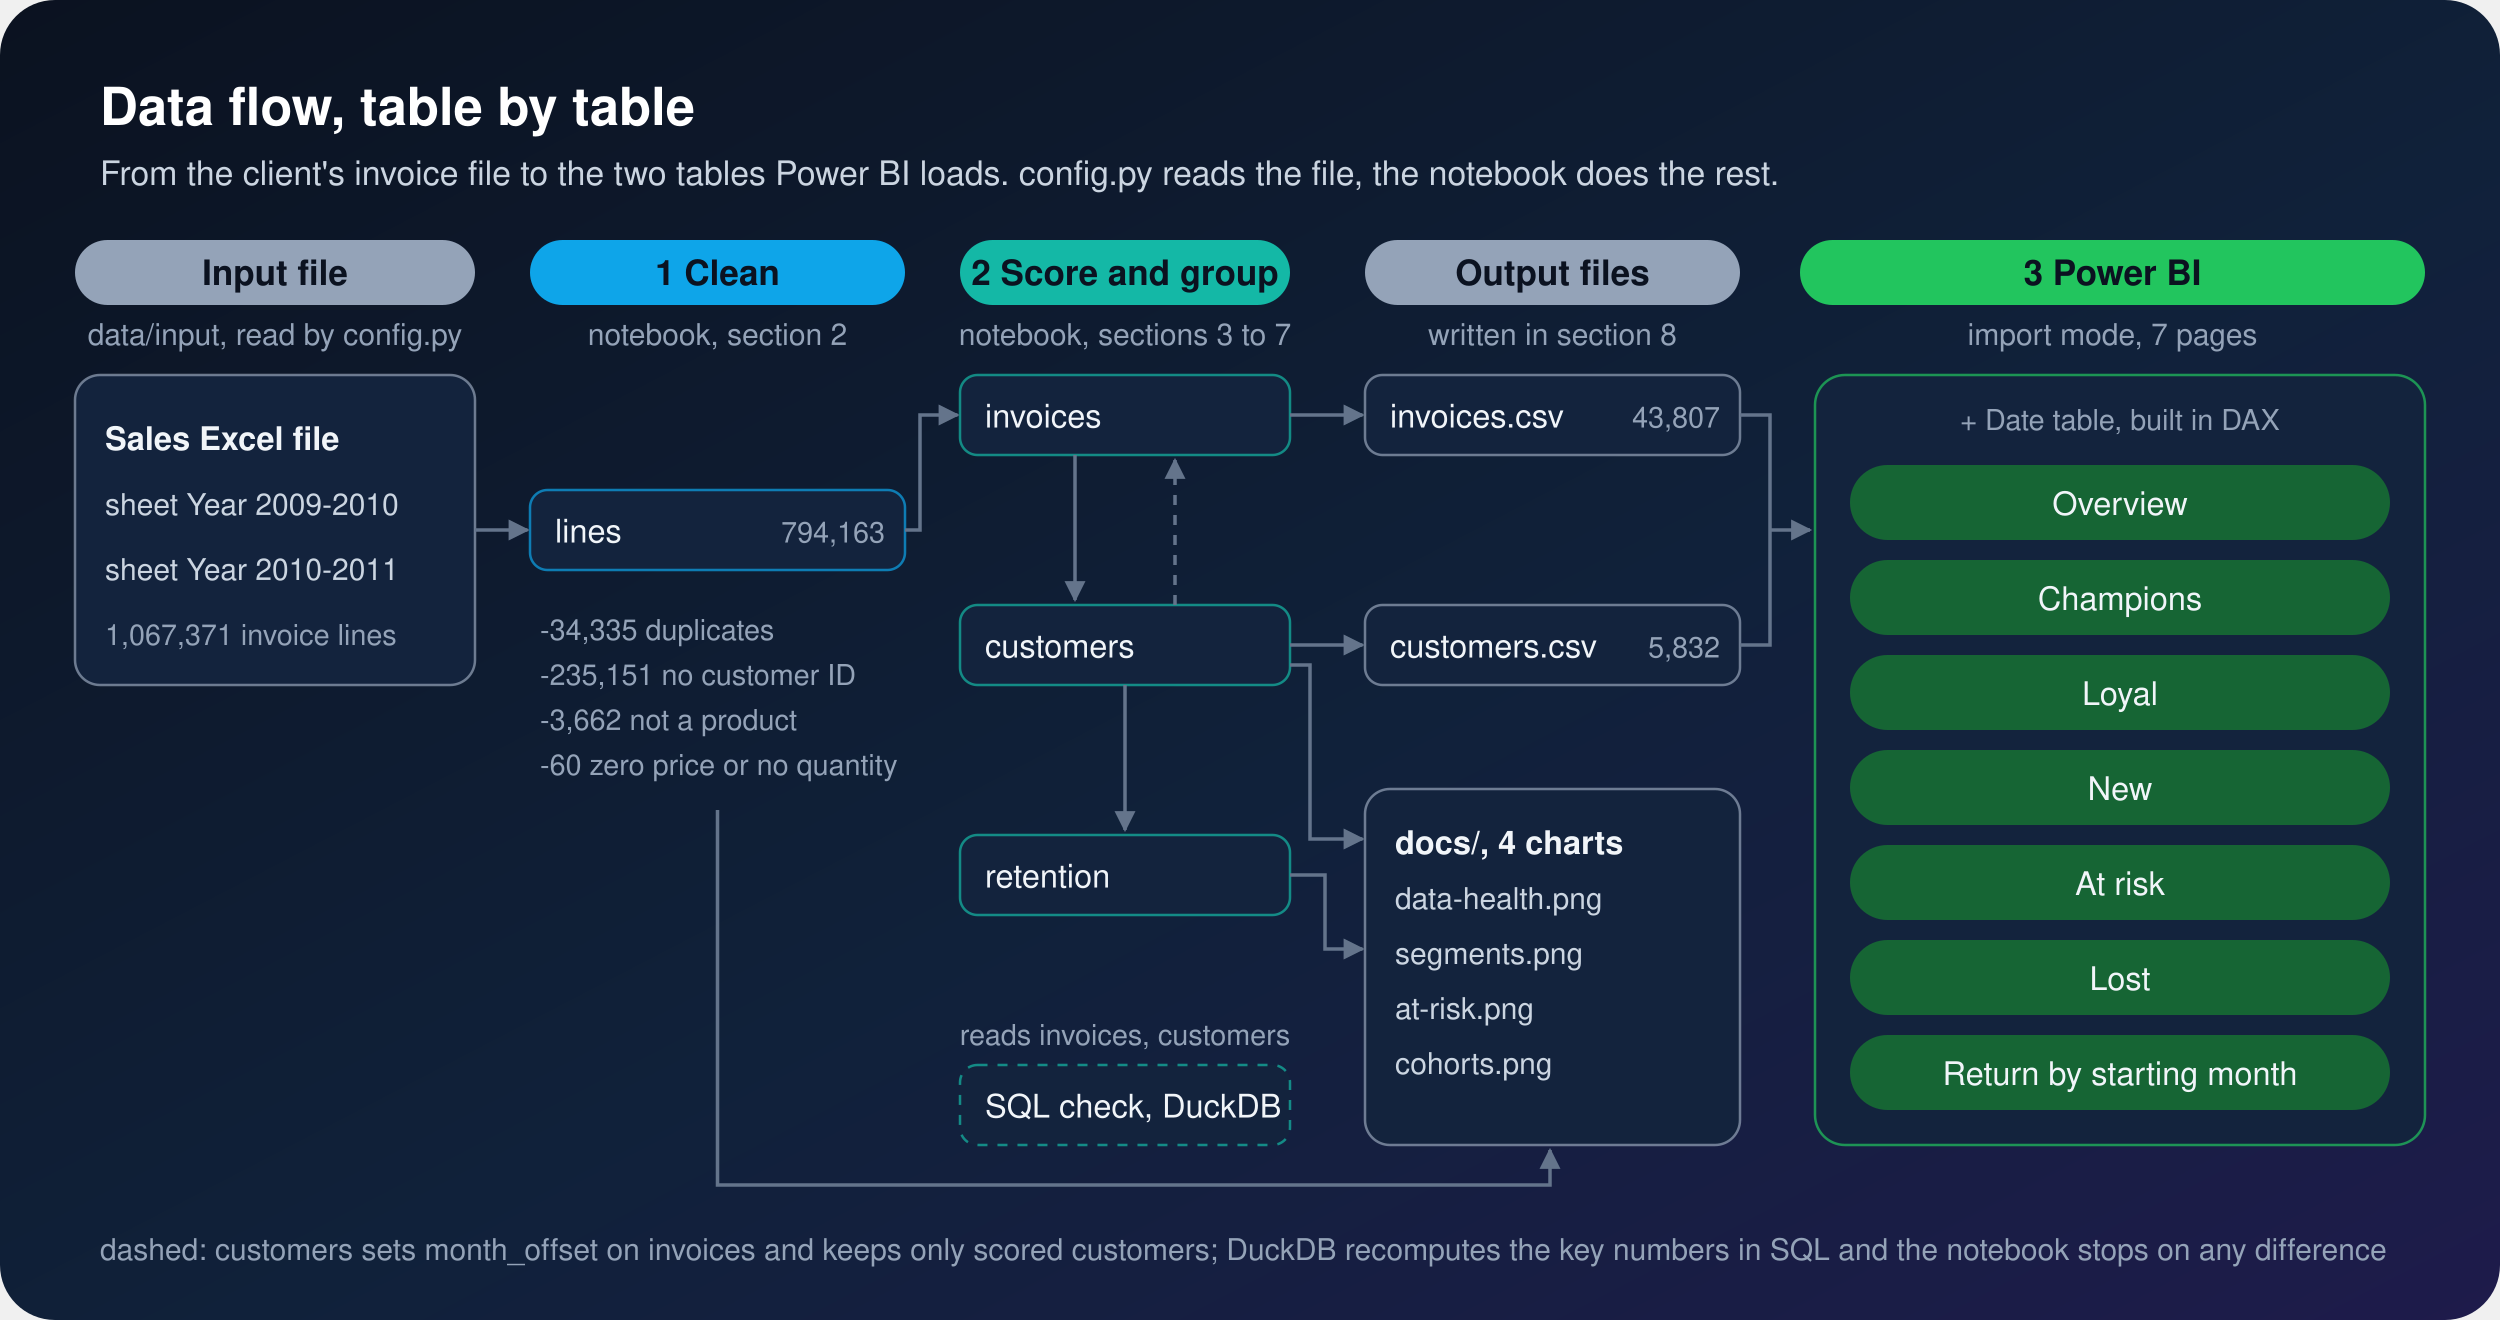
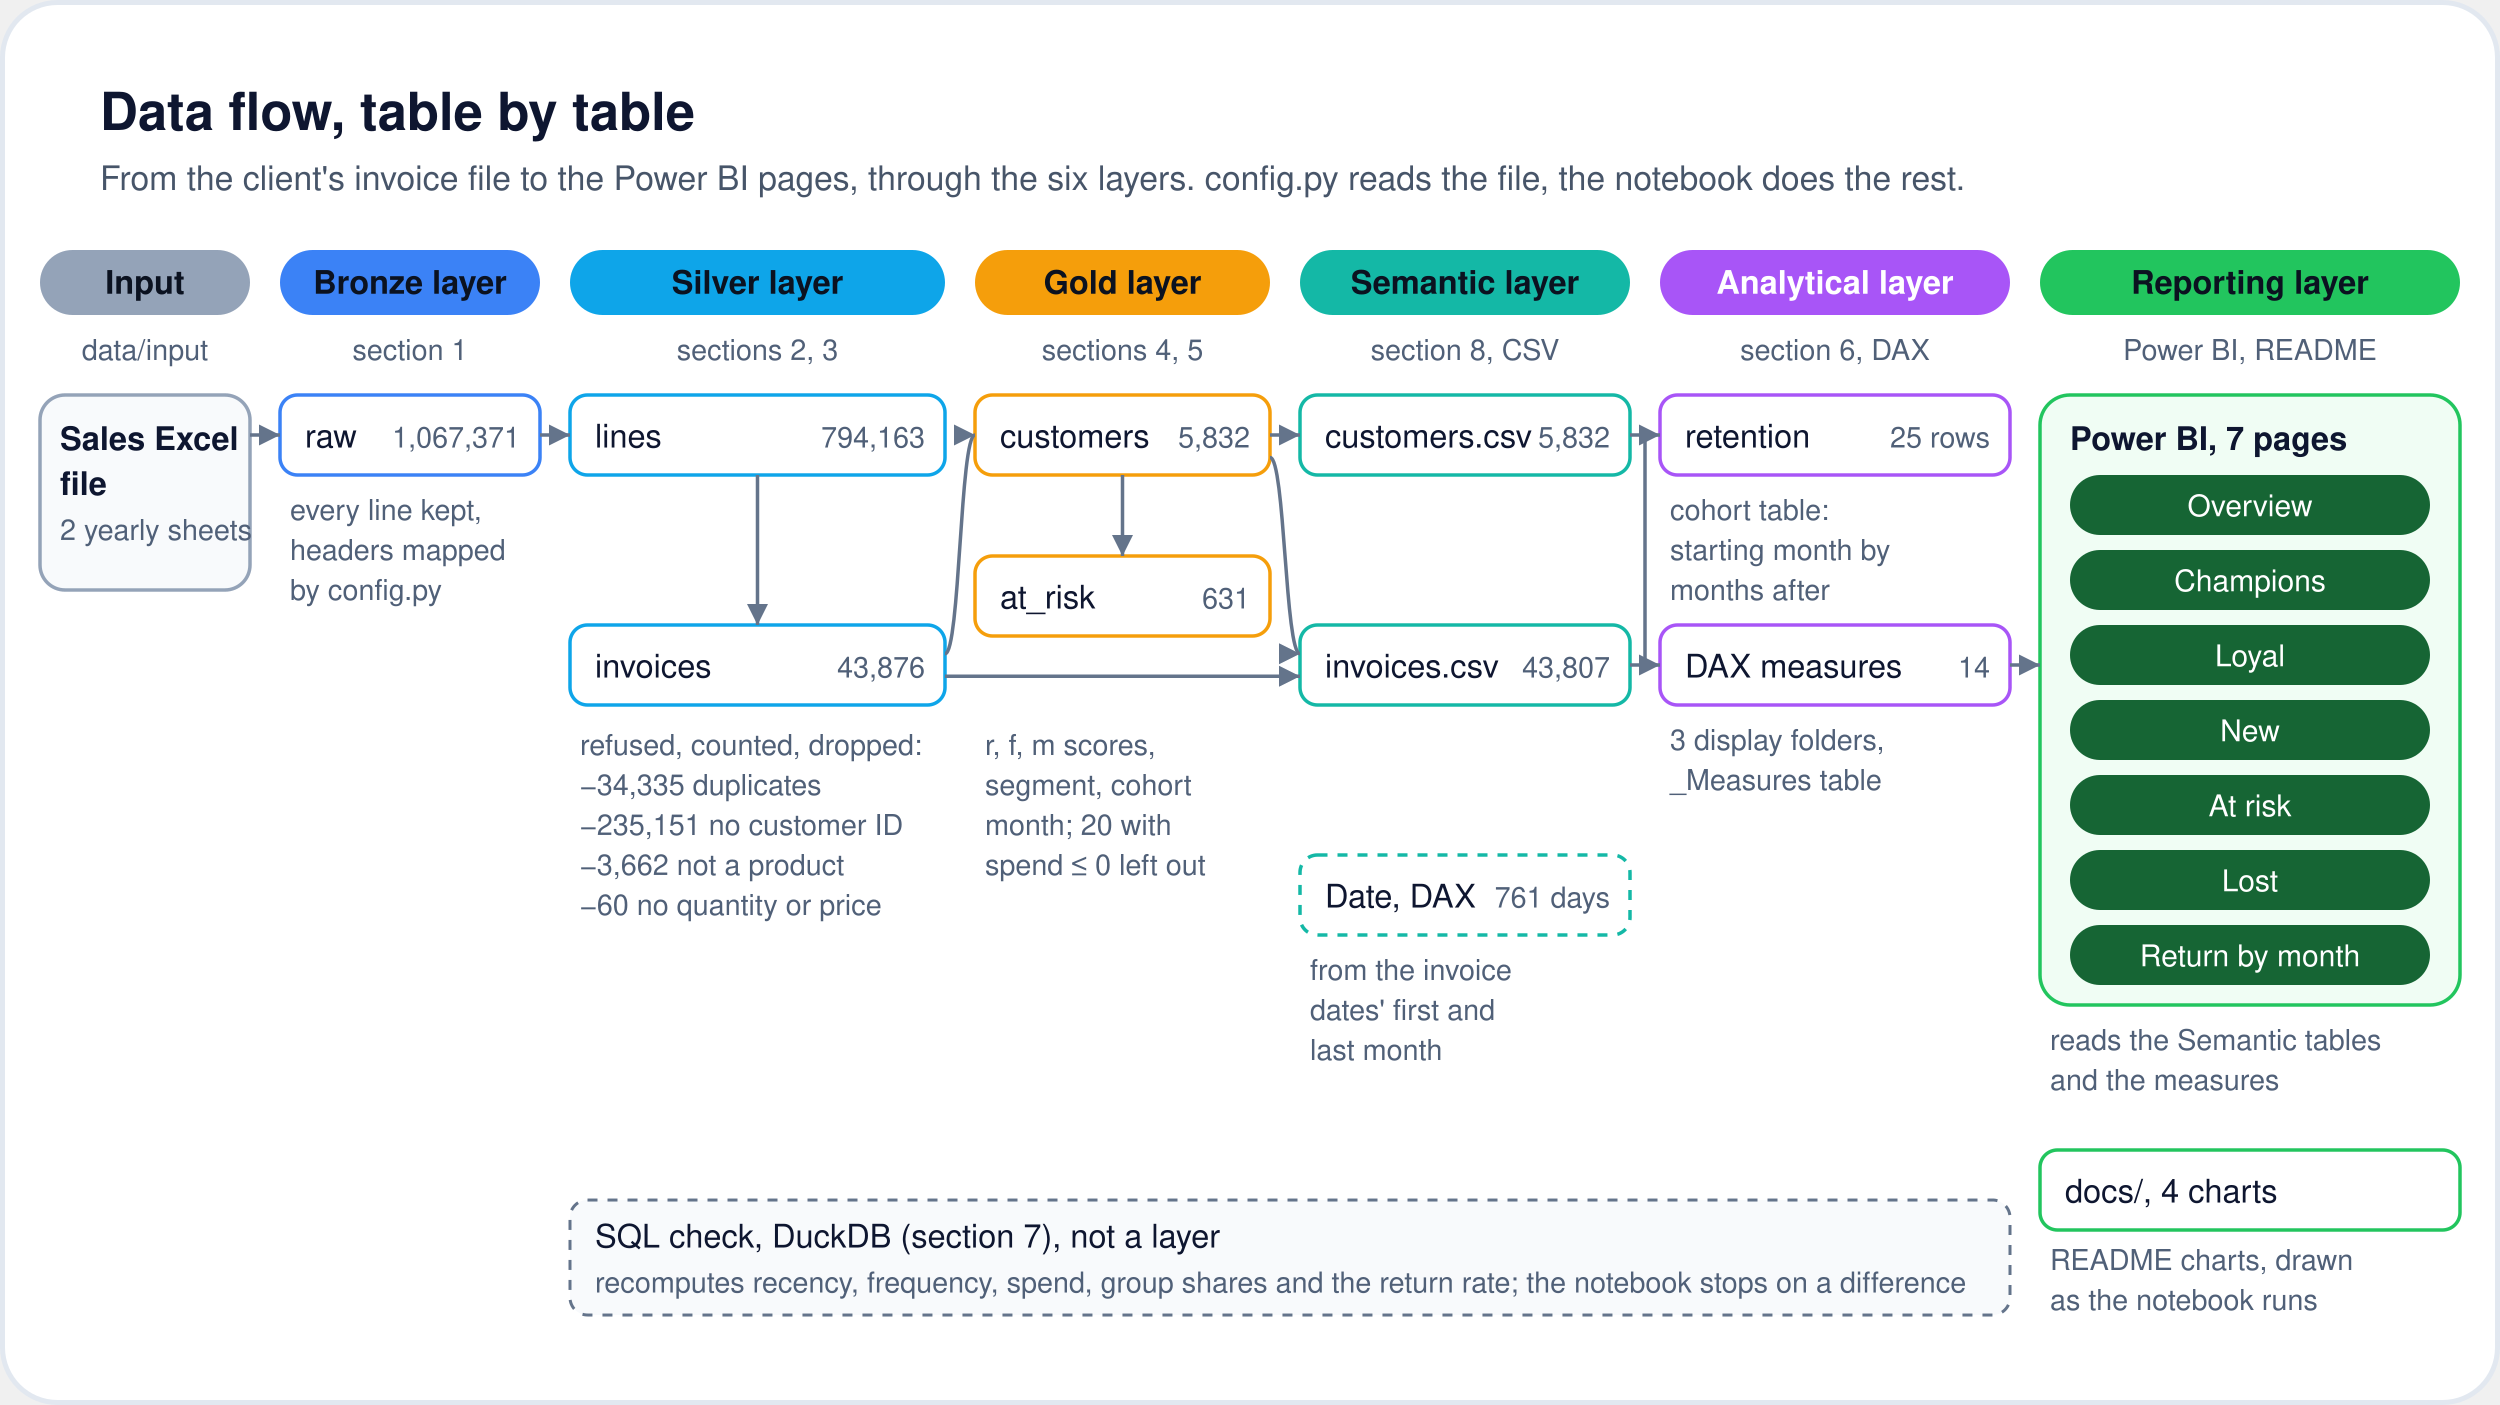
- <svg xmlns="http://www.w3.org/2000/svg" viewBox="0 0 1000 528" width="1000" height="528" role="img" aria-label="Data flow, table by table: config.py reads the sales Excel file, two yearly sheets, 1,067,371 invoice lines. The notebook cleans them to 794,163 lines (duplicates, lines with no customer ID, non-products and zero prices out), groups them into invoices and scores customers, and writes data/invoices.csv (43,807 rows) and data/customers.csv (5,832 rows), plus four charts in docs. DuckDB re-checks the key numbers in SQL. Power BI loads the two files into seven pages.">
+ <svg xmlns="http://www.w3.org/2000/svg" viewBox="0 0 1000 562" width="1000" height="562" role="img" aria-label="Data flow, table by table, left to right through six layers. Input: the sales Excel file, two yearly sheets. Bronze layer: raw, 1,067,371 invoice lines as received, headers mapped to standard names. Silver layer: 794,163 clean lines after 34,335 duplicates, 235,151 lines with no customer ID, 3,662 non-products and 60 lines with no quantity or price are counted and dropped, then 43,876 invoices. Gold layer: 5,832 customers with recency, frequency and spend scores and a group, and the at-risk call list of 631. Semantic layer: customers.csv (5,832 rows) and invoices.csv (43,807 rows, the invoices of scored customers), plus a Date table of 761 days built in DAX. Analytical layer: the cohort table (25 starting months) and 14 DAX measures. Reporting layer: seven Power BI pages and four README charts. A SQL check in DuckDB, not a layer, recomputes the key numbers.">
  <defs>
-     <linearGradient id="bg" x1="0" y1="0" x2="1" y2="1">
-       <stop offset="0" stop-color="#0B1220" />
-       <stop offset="0.55" stop-color="#10213A" />
-       <stop offset="1" stop-color="#1E1B4B" />
-     </linearGradient>
-     <marker id="arrow" viewBox="0 0 10 10" refX="9" refY="5" markerWidth="6" markerHeight="6" orient="auto">
+     <marker id="arrow" viewBox="0 0 10 10" refX="10" refY="5" markerWidth="6" markerHeight="6" orient="auto">
      <path d="M0 0 L10 5 L0 10 Z" fill="#64748B" />
    </marker>
  </defs>
  <style>
    text { font-family: "Segoe UI", -apple-system, Helvetica, Arial, sans-serif; }
-     .title { font-size: 21px; font-weight: 700; fill: #FFFFFF; }
-     .sub { font-size: 13.5px; fill: #CBD5E1; }
-     .layer { font-size: 14px; font-weight: 700; fill: #0B1220; }
-     .where { font-size: 12px; fill: #94A3B8; }
-     .name { font-size: 13px; fill: #F1F5F9; }
-     .count { font-size: 11.5px; fill: #94A3B8; }
-     .note { font-size: 12px; fill: #CBD5E1; }
-     .col { font-size: 12.5px; fill: #E2E8F0; }
+     .title { font-size: 21px; font-weight: 700; fill: #0E1630; }
+     .sub { font-size: 13.5px; fill: #475569; }
+     .layer { font-size: 13px; font-weight: 700; }
+     .where { font-size: 11.5px; fill: #506078; }
+     .name { font-size: 13px; fill: #0E1630; }
+     .count { font-size: 11.5px; fill: #506078; }
+     .col { font-size: 12.5px; fill: #0E1630; }
    .key { font-size: 11px; font-weight: 700; }
+     .step { font-size: 15px; font-weight: 700; fill: #0E1630; }
+     .num { font-size: 12px; font-weight: 700; }
+     .desc { font-size: 12.5px; fill: #475569; }
    .edge { fill: none; stroke: #64748B; stroke-width: 1.4; }
  </style>
-   <rect width="1000" height="528" rx="22" fill="url(#bg)" />
-   <text x="40" y="50" class="title">Data flow, table by table</text>
-   <text x="40" y="74" class="sub">From the client's invoice file to the two tables Power BI loads. config.py reads the file, the notebook does the rest.</text>
-   <rect x="30" y="96" width="160" height="26" rx="13" fill="#94A3B8" />
-   <text x="110.0" y="114" class="layer" text-anchor="middle">Input file</text>
-   <text x="110.0" y="138" class="where" text-anchor="middle">data/input, read by config.py</text>
-   <rect x="212" y="96" width="150" height="26" rx="13" fill="#0EA5E9" />
-   <text x="287.0" y="114" class="layer" text-anchor="middle">1  Clean</text>
-   <text x="287.0" y="138" class="where" text-anchor="middle">notebook, section 2</text>
-   <rect x="384" y="96" width="132" height="26" rx="13" fill="#14B8A6" />
-   <text x="450.0" y="114" class="layer" text-anchor="middle">2  Score and group</text>
-   <text x="450.0" y="138" class="where" text-anchor="middle">notebook, sections 3 to 7</text>
-   <rect x="546" y="96" width="150" height="26" rx="13" fill="#94A3B8" />
-   <text x="621.0" y="114" class="layer" text-anchor="middle">Output files</text>
-   <text x="621.0" y="138" class="where" text-anchor="middle">written in section 8</text>
-   <rect x="720" y="96" width="250" height="26" rx="13" fill="#22C55E" />
-   <text x="845.0" y="114" class="layer" text-anchor="middle">3  Power BI</text>
-   <text x="845.0" y="138" class="where" text-anchor="middle">import mode, 7 pages</text>
-   <rect x="30" y="150" width="160" height="124" rx="10" fill="#13233D" stroke="#94A3B8" stroke-opacity="0.7" />
-   <text x="42" y="180" class="name" font-weight="700">Sales Excel file</text>
-   <text x="42" y="206" class="note">sheet Year 2009-2010</text>
-   <text x="42" y="232" class="note">sheet Year 2010-2011</text>
-   <text x="42" y="258" class="count">1,067,371 invoice lines</text>
-   <rect x="212" y="196" width="150" height="32" rx="7" fill="#13233D" stroke="#0EA5E9" stroke-opacity="0.7" />
-   <text x="222" y="217" class="name">lines</text>
-   <text x="354" y="217" class="count" text-anchor="end">794,163</text>
-   <path d="M190 212.0 H211" class="edge" marker-end="url(#arrow)" />
-   <text x="216" y="256" class="count">-34,335 duplicates</text>
-   <text x="216" y="274" class="count">-235,151 no customer ID</text>
-   <text x="216" y="292" class="count">-3,662 not a product</text>
-   <text x="216" y="310" class="count">-60 zero price or no quantity</text>
-   <rect x="384" y="150" width="132" height="32" rx="7" fill="#13233D" stroke="#14B8A6" stroke-opacity="0.7" />
-   <text x="394" y="171" class="name">invoices</text>
-   <rect x="384" y="242" width="132" height="32" rx="7" fill="#13233D" stroke="#14B8A6" stroke-opacity="0.7" />
-   <text x="394" y="263" class="name">customers</text>
-   <rect x="384" y="334" width="132" height="32" rx="7" fill="#13233D" stroke="#14B8A6" stroke-opacity="0.7" />
-   <text x="394" y="355" class="name">retention</text>
-   <rect x="384" y="426" width="132" height="32" rx="7" fill="#13233D" stroke="#14B8A6" stroke-opacity="0.7" stroke-dasharray="4 4" />
-   <text x="394" y="447" class="name">SQL check, DuckDB</text>
-   <text x="450" y="418" class="count" text-anchor="middle">reads invoices, customers</text>
-   <path d="M362 212.0 H368 V166.0 H383" class="edge" marker-end="url(#arrow)" />
-   <line x1="430" y1="182" x2="430" y2="240" class="edge" marker-end="url(#arrow)" />
-   <line x1="470" y1="242" x2="470" y2="184" class="edge" stroke-dasharray="4 4" marker-end="url(#arrow)" />
-   <line x1="450" y1="274" x2="450" y2="332" class="edge" marker-end="url(#arrow)" />
-   <rect x="546" y="150" width="150" height="32" rx="7" fill="#13233D" stroke="#94A3B8" stroke-opacity="0.7" />
-   <text x="556" y="171" class="name">invoices.csv</text>
-   <text x="688" y="171" class="count" text-anchor="end">43,807</text>
-   <rect x="546" y="242" width="150" height="32" rx="7" fill="#13233D" stroke="#94A3B8" stroke-opacity="0.7" />
-   <text x="556" y="263" class="name">customers.csv</text>
-   <text x="688" y="263" class="count" text-anchor="end">5,832</text>
-   <rect x="546" y="315.6" width="150" height="142.4" rx="10" fill="#13233D" stroke="#94A3B8" stroke-opacity="0.7" />
-   <text x="558" y="341.6" class="name" font-weight="700">docs/, 4 charts</text>
-   <text x="558" y="363.6" class="note">data-health.png</text>
-   <text x="558" y="385.6" class="note">segments.png</text>
-   <text x="558" y="407.6" class="note">at-risk.png</text>
-   <text x="558" y="429.6" class="note">cohorts.png</text>
-   <path d="M516 166.0 H545" class="edge" marker-end="url(#arrow)" />
-   <path d="M516 258.0 H545" class="edge" marker-end="url(#arrow)" />
-   <path d="M516 266.0 H524 V335.6 H545" class="edge" marker-end="url(#arrow)" />
-   <path d="M516 350.0 H530 V379.6 H545" class="edge" marker-end="url(#arrow)" />
-   <path d="M287 324 V474 H620 V460" class="edge" marker-end="url(#arrow)" />
-   <path d="M696 166.0 H708 V258.0 H696" class="edge" stroke="#94A3B8" />
-   <line x1="708" y1="212.0" x2="724" y2="212.0" class="edge" stroke="#22C55E" marker-end="url(#arrow)" />
-   <rect x="726" y="150" width="244" height="308" rx="12" fill="#13233D" stroke="#22C55E" stroke-opacity="0.7" />
-   <text x="848" y="172" class="count" text-anchor="middle">+ Date table, built in DAX</text>
-   <rect x="740" y="186" width="216" height="30" rx="15" fill="#166534" />
-   <text x="848" y="206" class="name" text-anchor="middle">Overview</text>
-   <rect x="740" y="224" width="216" height="30" rx="15" fill="#166534" />
-   <text x="848" y="244" class="name" text-anchor="middle">Champions</text>
-   <rect x="740" y="262" width="216" height="30" rx="15" fill="#166534" />
-   <text x="848" y="282" class="name" text-anchor="middle">Loyal</text>
-   <rect x="740" y="300" width="216" height="30" rx="15" fill="#166534" />
-   <text x="848" y="320" class="name" text-anchor="middle">New</text>
-   <rect x="740" y="338" width="216" height="30" rx="15" fill="#166534" />
-   <text x="848" y="358" class="name" text-anchor="middle">At risk</text>
-   <rect x="740" y="376" width="216" height="30" rx="15" fill="#166534" />
-   <text x="848" y="396" class="name" text-anchor="middle">Lost</text>
-   <rect x="740" y="414" width="216" height="30" rx="15" fill="#166534" />
-   <text x="848" y="434" class="name" text-anchor="middle">Return by starting month</text>
-   <text x="40" y="504" class="where">dashed: customers sets month_offset on invoices and keeps only scored customers; DuckDB recomputes the key numbers in SQL and the notebook stops on any difference</text>
+   <rect x="1" y="1" width="998" height="560" rx="22" fill="#FFFFFF" stroke="#E2E8F0" stroke-width="2" />
+   <text x="40" y="52" class="title">Data flow, table by table</text>
+   <text x="40" y="76" class="sub">From the client's invoice file to the Power BI pages, through the six layers. config.py reads the file, the notebook does the rest.</text>
+   <rect x="16" y="100" width="84" height="26" rx="13" fill="#94A3B8" />
+   <text x="58.0" y="117.5" class="layer" text-anchor="middle" style="fill:#0B1220">Input</text>
+   <text x="58.0" y="144" class="where" text-anchor="middle">data/input</text>
+   <rect x="112" y="100" width="104" height="26" rx="13" fill="#3B82F6" />
+   <text x="164.0" y="117.5" class="layer" text-anchor="middle" style="fill:#0B1220">Bronze layer</text>
+   <text x="164.0" y="144" class="where" text-anchor="middle">section 1</text>
+   <rect x="228" y="100" width="150" height="26" rx="13" fill="#0EA5E9" />
+   <text x="303.0" y="117.5" class="layer" text-anchor="middle" style="fill:#0B1220">Silver layer</text>
+   <text x="303.0" y="144" class="where" text-anchor="middle">sections 2, 3</text>
+   <rect x="390" y="100" width="118" height="26" rx="13" fill="#F59E0B" />
+   <text x="449.0" y="117.5" class="layer" text-anchor="middle" style="fill:#0B1220">Gold layer</text>
+   <text x="449.0" y="144" class="where" text-anchor="middle">sections 4, 5</text>
+   <rect x="520" y="100" width="132" height="26" rx="13" fill="#14B8A6" />
+   <text x="586.0" y="117.5" class="layer" text-anchor="middle" style="fill:#0B1220">Semantic layer</text>
+   <text x="586.0" y="144" class="where" text-anchor="middle">section 8, CSV</text>
+   <rect x="664" y="100" width="140" height="26" rx="13" fill="#A855F7" />
+   <text x="734.0" y="117.5" class="layer" text-anchor="middle" style="fill:#FFFFFF">Analytical layer</text>
+   <text x="734.0" y="144" class="where" text-anchor="middle">section 6, DAX</text>
+   <rect x="816" y="100" width="168" height="26" rx="13" fill="#22C55E" />
+   <text x="900.0" y="117.5" class="layer" text-anchor="middle" style="fill:#0B1220">Reporting layer</text>
+   <text x="900.0" y="144" class="where" text-anchor="middle">Power BI, README</text>
+   <rect x="16" y="158" width="84" height="78" rx="10" fill="#F8FAFC" stroke="#94A3B8" stroke-width="1.4" />
+   <text x="24" y="180" class="name" font-weight="700">Sales Excel</text>
+   <text x="24" y="198" class="name" font-weight="700">file</text>
+   <text x="24" y="216" class="count">2 yearly sheets</text>
+   <rect x="112" y="158" width="104" height="32" rx="7" fill="#FFFFFF" stroke="#3B82F6" stroke-width="1.4" />
+   <text x="122" y="179" class="name">raw</text>
+   <text x="208" y="179" class="count" text-anchor="end">1,067,371</text>
+   <text x="116" y="208" class="count" text-anchor="start">every line kept,</text>
+   <text x="116" y="224" class="count" text-anchor="start">headers mapped</text>
+   <text x="116" y="240" class="count" text-anchor="start">by config.py</text>
+   <path d="M100 174.0 H112" class="edge" marker-end="url(#arrow)" />
+   <rect x="228" y="158" width="150" height="32" rx="7" fill="#FFFFFF" stroke="#0EA5E9" stroke-width="1.4" />
+   <text x="238" y="179" class="name">lines</text>
+   <text x="370" y="179" class="count" text-anchor="end">794,163</text>
+   <rect x="228" y="250" width="150" height="32" rx="7" fill="#FFFFFF" stroke="#0EA5E9" stroke-width="1.4" />
+   <text x="238" y="271" class="name">invoices</text>
+   <text x="370" y="271" class="count" text-anchor="end">43,876</text>
+   <path d="M216 174.0 H228" class="edge" marker-end="url(#arrow)" />
+   <path d="M303.0 190 V250" class="edge" marker-end="url(#arrow)" />
+   <text x="232" y="302" class="count" text-anchor="start">refused, counted, dropped:</text>
+   <text x="232" y="318" class="count" text-anchor="start">−34,335 duplicates</text>
+   <text x="232" y="334" class="count" text-anchor="start">−235,151 no customer ID</text>
+   <text x="232" y="350" class="count" text-anchor="start">−3,662 not a product</text>
+   <text x="232" y="366" class="count" text-anchor="start">−60 no quantity or price</text>
+   <rect x="390" y="158" width="118" height="32" rx="7" fill="#FFFFFF" stroke="#F59E0B" stroke-width="1.4" />
+   <text x="400" y="179" class="name">customers</text>
+   <text x="500" y="179" class="count" text-anchor="end">5,832</text>
+   <rect x="390" y="222.4" width="118" height="32" rx="7" fill="#FFFFFF" stroke="#F59E0B" stroke-width="1.4" />
+   <text x="400" y="243.4" class="name">at_risk</text>
+   <text x="500" y="243.4" class="count" text-anchor="end">631</text>
+   <path d="M449.0 190 V222.4" class="edge" marker-end="url(#arrow)" />
+   <text x="394" y="302" class="count" text-anchor="start">r, f, m scores,</text>
+   <text x="394" y="318" class="count" text-anchor="start">segment, cohort</text>
+   <text x="394" y="334" class="count" text-anchor="start">month; 20 with</text>
+   <text x="394" y="350" class="count" text-anchor="start">spend ≤ 0 left out</text>
+   <path d="M378 261.5 C384.0 261.5 384.0 174.0 390 174.0" class="edge" marker-end="url(#arrow)" />
+   <rect x="520" y="158" width="132" height="32" rx="7" fill="#FFFFFF" stroke="#14B8A6" stroke-width="1.4" />
+   <text x="530" y="179" class="name">customers.csv</text>
+   <text x="644" y="179" class="count" text-anchor="end">5,832</text>
+   <rect x="520" y="250" width="132" height="32" rx="7" fill="#FFFFFF" stroke="#14B8A6" stroke-width="1.4" />
+   <text x="530" y="271" class="name">invoices.csv</text>
+   <text x="644" y="271" class="count" text-anchor="end">43,807</text>
+   <rect x="520" y="342" width="132" height="32" rx="7" fill="#FFFFFF" stroke="#14B8A6" stroke-width="1.4" stroke-dasharray="4 4" />
+   <text x="530" y="363" class="name">Date, DAX</text>
+   <text x="644" y="363" class="count" text-anchor="end">761 days</text>
+   <text x="524" y="392" class="count" text-anchor="start">from the invoice</text>
+   <text x="524" y="408" class="count" text-anchor="start">dates' first and</text>
+   <text x="524" y="424" class="count" text-anchor="start">last month</text>
+   <path d="M508 174.0 H520" class="edge" marker-end="url(#arrow)" />
+   <path d="M378 270.5 H520" class="edge" marker-end="url(#arrow)" />
+   <path d="M508 183.0 C514 183.0 514 261.5 520 261.5" class="edge" marker-end="url(#arrow)" />
+   <rect x="664" y="158" width="140" height="32" rx="7" fill="#FFFFFF" stroke="#A855F7" stroke-width="1.4" />
+   <text x="674" y="179" class="name">retention</text>
+   <text x="796" y="179" class="count" text-anchor="end">25 rows</text>
+   <rect x="664" y="250" width="140" height="32" rx="7" fill="#FFFFFF" stroke="#A855F7" stroke-width="1.4" />
+   <text x="674" y="271" class="name">DAX measures</text>
+   <text x="796" y="271" class="count" text-anchor="end">14</text>
+   <text x="668" y="208" class="count" text-anchor="start">cohort table:</text>
+   <text x="668" y="224" class="count" text-anchor="start">starting month by</text>
+   <text x="668" y="240" class="count" text-anchor="start">months after</text>
+   <text x="668" y="300" class="count" text-anchor="start">3 display folders,</text>
+   <text x="668" y="316" class="count" text-anchor="start">_Measures table</text>
+   <path d="M652 174.0 H658 V266.0 H652" class="edge" stroke="#14B8A6" />
+   <path d="M658 174.0 H664" class="edge" marker-end="url(#arrow)" />
+   <path d="M658 266.0 H664" class="edge" marker-end="url(#arrow)" />
+   <rect x="816" y="158" width="168" height="244" rx="12" fill="#F0FDF4" stroke="#22C55E" stroke-width="1.4" />
+   <text x="828" y="180" class="name" font-weight="700">Power BI, 7 pages</text>
+   <rect x="828" y="190" width="144" height="24" rx="12" fill="#166534" />
+   <text x="900.0" y="206.5" class="name" text-anchor="middle" style="fill:#FFFFFF;font-size:12px">Overview</text>
+   <rect x="828" y="220" width="144" height="24" rx="12" fill="#166534" />
+   <text x="900.0" y="236.5" class="name" text-anchor="middle" style="fill:#FFFFFF;font-size:12px">Champions</text>
+   <rect x="828" y="250" width="144" height="24" rx="12" fill="#166534" />
+   <text x="900.0" y="266.5" class="name" text-anchor="middle" style="fill:#FFFFFF;font-size:12px">Loyal</text>
+   <rect x="828" y="280" width="144" height="24" rx="12" fill="#166534" />
+   <text x="900.0" y="296.5" class="name" text-anchor="middle" style="fill:#FFFFFF;font-size:12px">New</text>
+   <rect x="828" y="310" width="144" height="24" rx="12" fill="#166534" />
+   <text x="900.0" y="326.5" class="name" text-anchor="middle" style="fill:#FFFFFF;font-size:12px">At risk</text>
+   <rect x="828" y="340" width="144" height="24" rx="12" fill="#166534" />
+   <text x="900.0" y="356.5" class="name" text-anchor="middle" style="fill:#FFFFFF;font-size:12px">Lost</text>
+   <rect x="828" y="370" width="144" height="24" rx="12" fill="#166534" />
+   <text x="900.0" y="386.5" class="name" text-anchor="middle" style="fill:#FFFFFF;font-size:12px">Return by month</text>
+   <path d="M804 266.0 H816" class="edge" marker-end="url(#arrow)" />
+   <text x="820" y="420" class="count" text-anchor="start">reads the Semantic tables</text>
+   <text x="820" y="436" class="count" text-anchor="start">and the measures</text>
+   <rect x="816" y="460" width="168" height="32" rx="7" fill="#FFFFFF" stroke="#22C55E" stroke-width="1.4" />
+   <text x="826" y="481" class="name">docs/, 4 charts</text>
+   <text x="820" y="508" class="count" text-anchor="start">README charts, drawn</text>
+   <text x="820" y="524" class="count" text-anchor="start">as the notebook runs</text>
+   <rect x="228" y="480" width="576" height="46" rx="7" fill="#F8FAFC" stroke="#64748B" stroke-width="1.2" stroke-dasharray="4 4" />
+   <text x="238" y="499" class="name">SQL check, DuckDB (section 7), not a layer</text>
+   <text x="238" y="517" class="count">recomputes recency, frequency, spend, group shares and the return rate; the notebook stops on a difference</text>
</svg>
